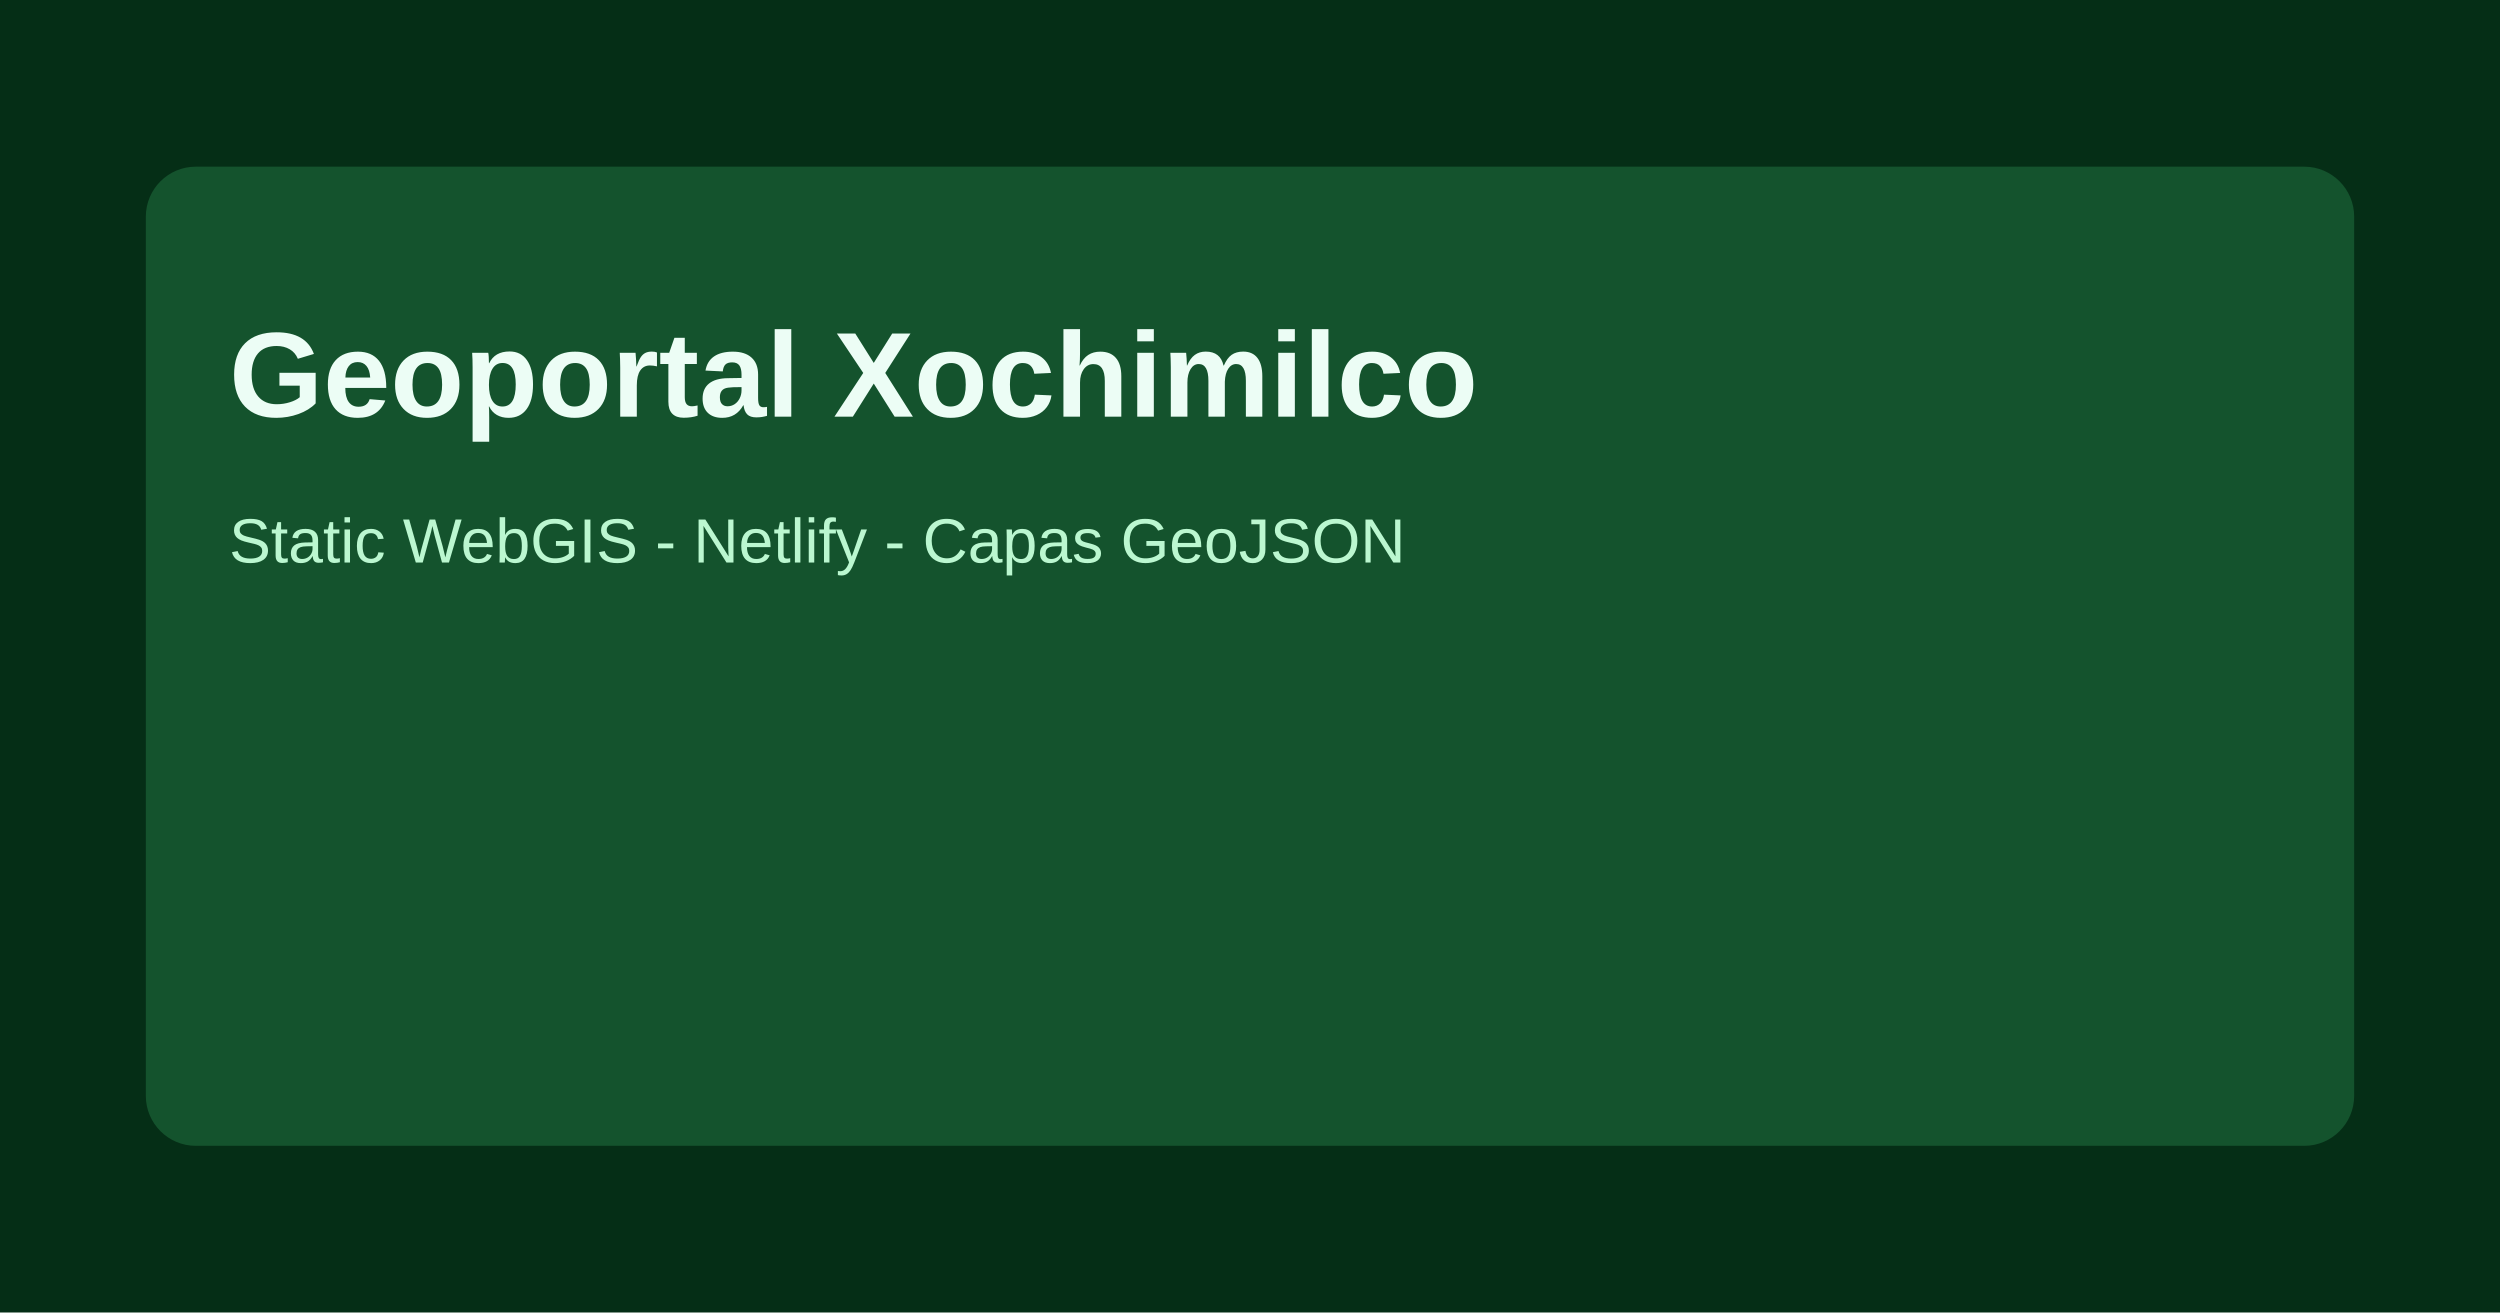
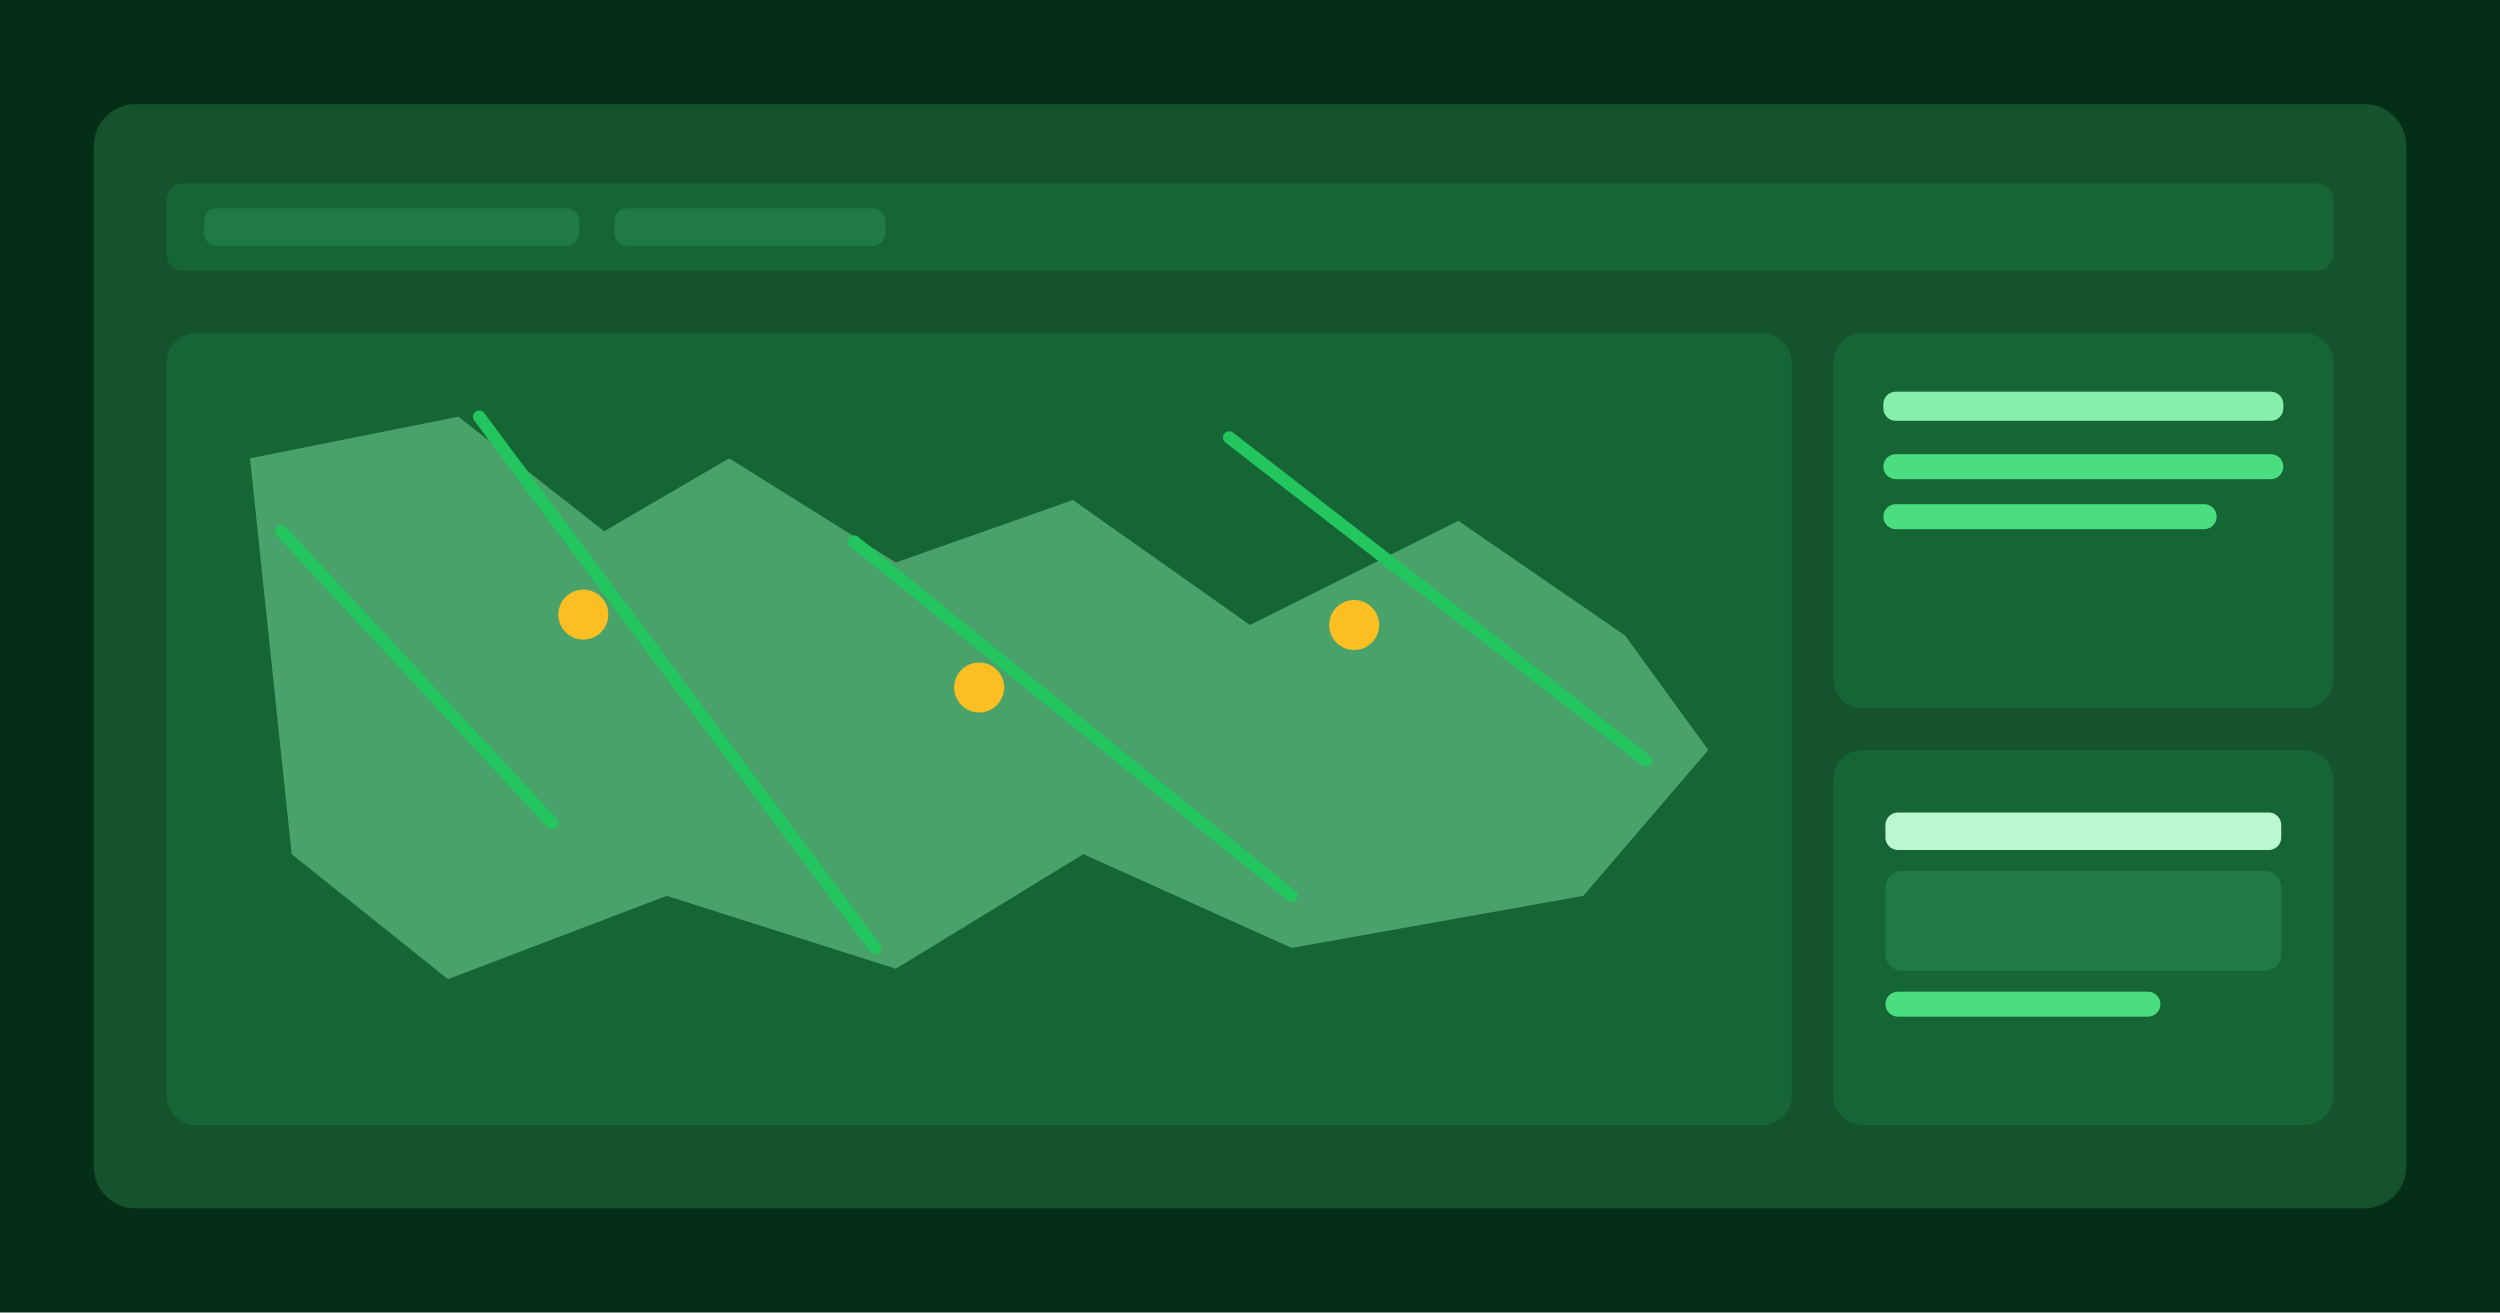
- <svg xmlns="http://www.w3.org/2000/svg" viewBox="0 0 1200 630" role="img" aria-label="Geoportal Xochimilco">
+ <svg xmlns="http://www.w3.org/2000/svg" viewBox="0 0 1200 630" role="img" aria-label="Vista previa Geoportal Xochimilco">
  <rect width="1200" height="630" fill="#052e16" />
-   <rect x="70" y="80" width="1060" height="470" rx="24" fill="#14532d" />
-   <text x="110" y="200" fill="#ecfdf5" font-size="58" font-family="Arial, sans-serif" font-weight="700">
-     Geoportal Xochimilco
-   </text>
-   <text x="110" y="270" fill="#bbf7d0" font-size="30" font-family="Arial, sans-serif">
-     Static WebGIS - Netlify - Capas GeoJSON
-   </text>
+   <rect x="45" y="50" width="1110" height="530" rx="20" fill="#14532d" />
+   <rect x="80" y="88" width="1040" height="42" rx="8" fill="#166534" />
+   <rect x="98" y="100" width="180" height="18" rx="6" fill="#1f7a44" />
+   <rect x="295" y="100" width="130" height="18" rx="6" fill="#1f7a44" />
+   <rect x="80" y="160" width="780" height="380" rx="14" fill="#166534" />
+   <path d="M120,220 L220,200 L290,255 L350,220 L430,270 L515,240 L600,300 L700,250 L780,305 L820,360 L760,430 L620,455 L520,410 L430,465 L320,430 L215,470 L140,410 Z" fill="#86efac" fill-opacity="0.45" />
+   <path d="M135,255 L265,395 M230,200 L420,455 M410,260 L620,430 M590,210 L790,365" stroke="#22c55e" stroke-width="6" stroke-linecap="round" />
+   <circle cx="280" cy="295" r="12" fill="#fbbf24" />
+   <circle cx="470" cy="330" r="12" fill="#fbbf24" />
+   <circle cx="650" cy="300" r="12" fill="#fbbf24" />
+   <rect x="880" y="160" width="240" height="180" rx="14" fill="#166534" />
+   <rect x="904" y="188" width="192" height="14" rx="6" fill="#86efac" />
+   <rect x="904" y="218" width="192" height="12" rx="6" fill="#4ade80" />
+   <rect x="904" y="242" width="160" height="12" rx="6" fill="#4ade80" />
+   <rect x="880" y="360" width="240" height="180" rx="14" fill="#166534" />
+   <rect x="905" y="390" width="190" height="18" rx="6" fill="#bbf7d0" />
+   <rect x="905" y="418" width="190" height="48" rx="8" fill="#1f7a44" />
+   <rect x="905" y="476" width="132" height="12" rx="6" fill="#4ade80" />
</svg>
